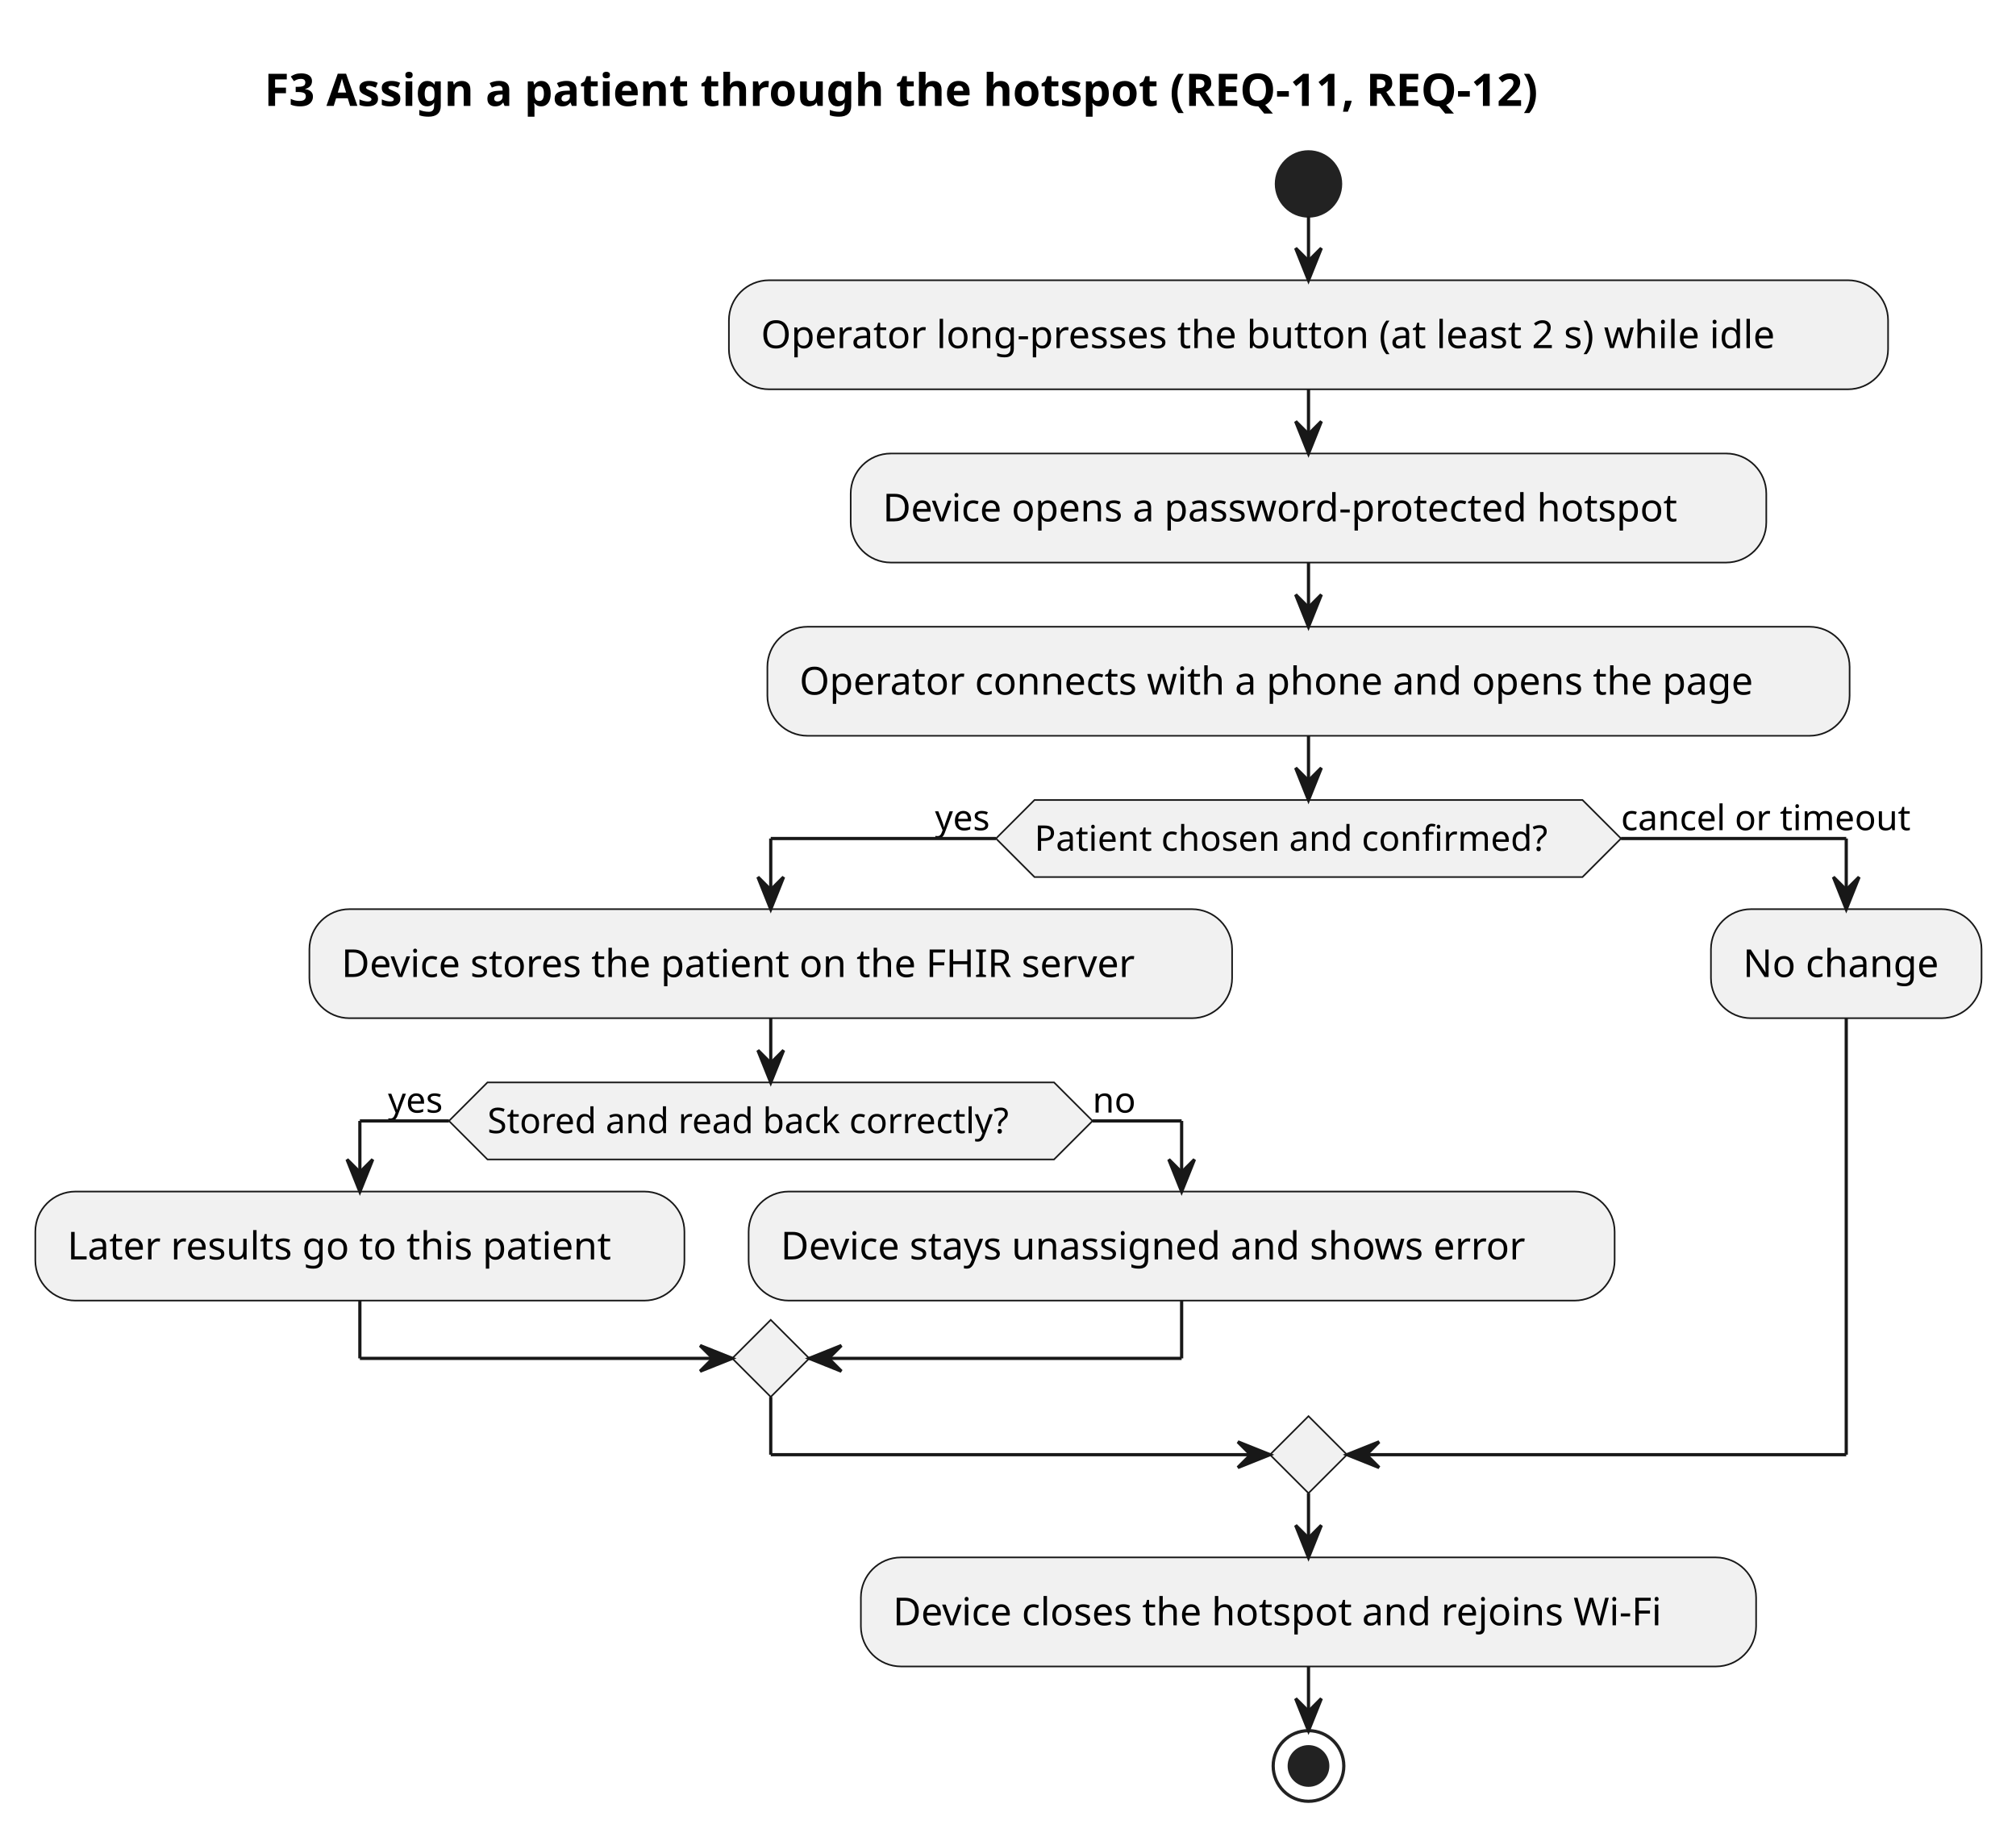
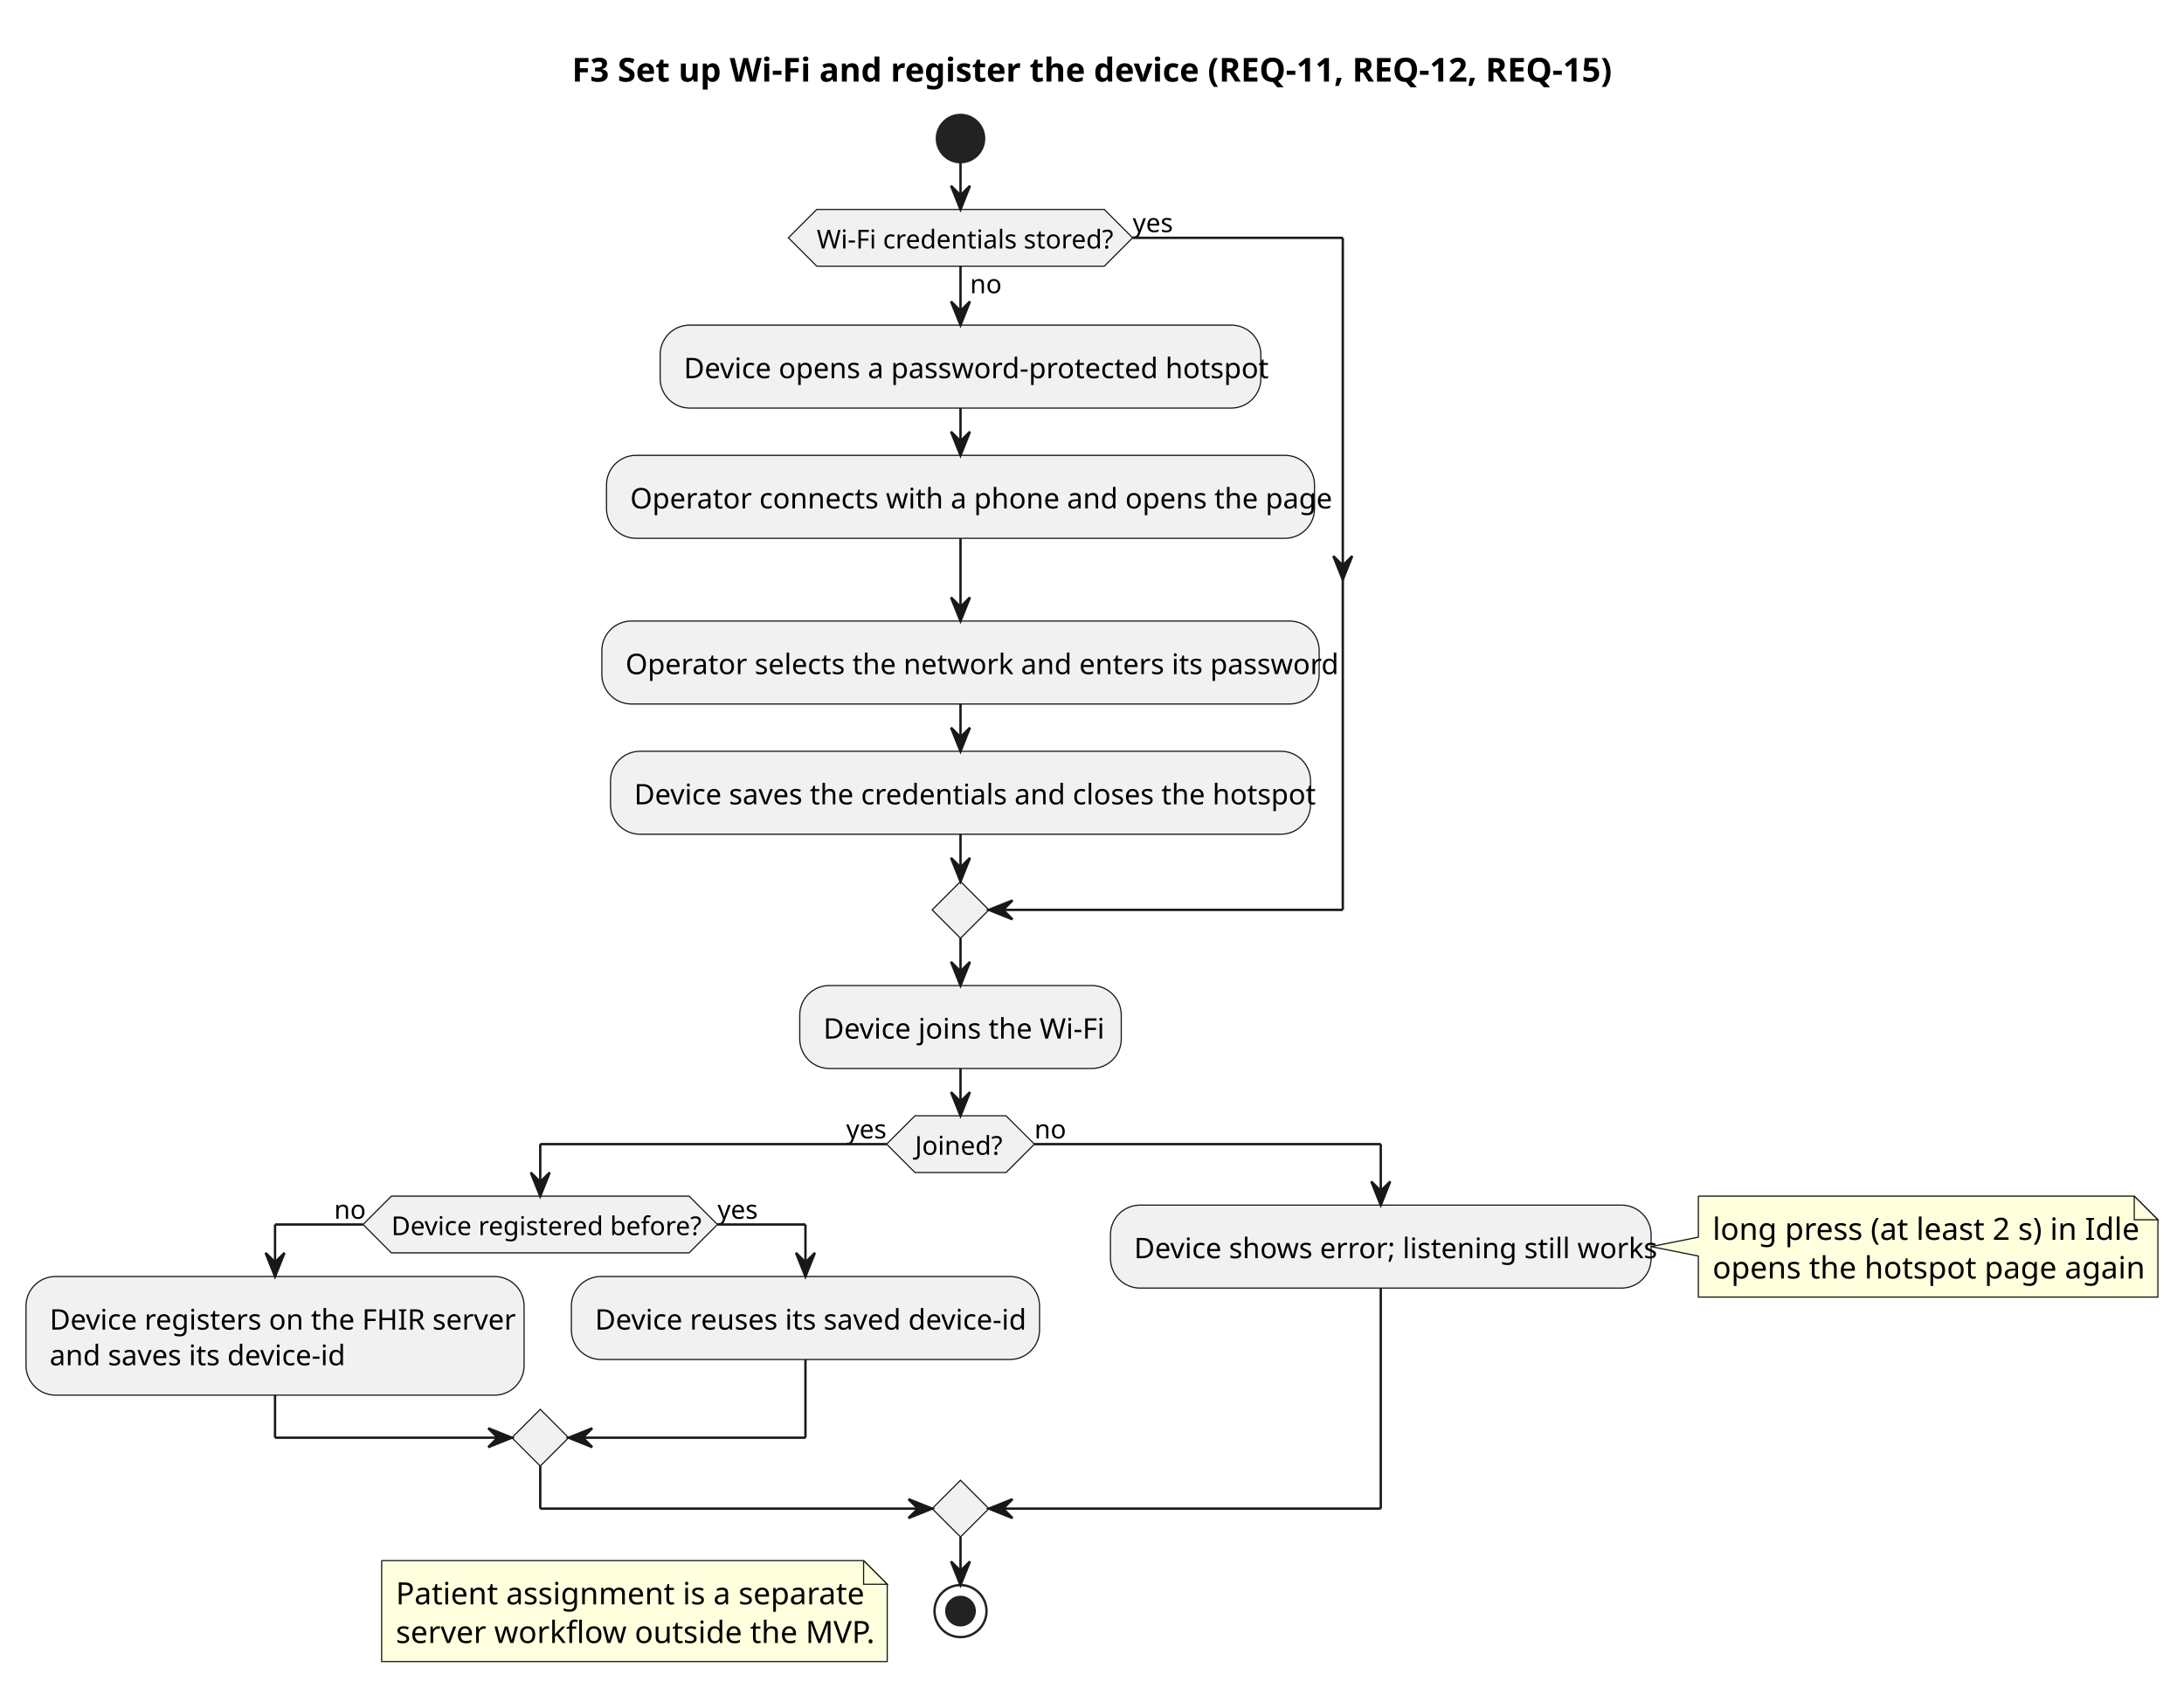
- <svg xmlns="http://www.w3.org/2000/svg" contentStyleType="text/css" data-diagram-type="ACTIVITY" height="572px" preserveAspectRatio="none" style="width:628px;height:572px;background:#FFFFFF;" version="1.1" viewBox="0 0 628 572" width="628px" zoomAndPan="magnify">
+ <svg xmlns="http://www.w3.org/2000/svg" contentStyleType="text/css" data-diagram-type="ACTIVITY" height="714px" preserveAspectRatio="none" style="width:924px;height:714px;background:#FFFFFF;" version="1.1" viewBox="0 0 924 714" width="924px" zoomAndPan="magnify">
  <defs />
  <g>
    <g class="title" data-source-line="3">
-       <text fill="#000000" font-family="sans-serif" font-size="14" font-weight="bold" lengthAdjust="spacing" textLength="460.571" x="82.347" y="32.995">F3 Assign a patient through the hotspot (REQ-11, REQ-12)</text>
+       <text fill="#000000" font-family="sans-serif" font-size="14" font-weight="bold" lengthAdjust="spacing" textLength="437.985" x="241.984" y="34.533">F3 Set up Wi-Fi and register the device (REQ-11, REQ-12, REQ-15)</text>
    </g>
-     <ellipse cx="407.606" cy="57.297" fill="#222222" rx="10" ry="10" style="stroke:#222222;stroke-width:1;" />
-     <rect fill="#F1F1F1" height="33.969" rx="12.5" ry="12.5" style="stroke:#181818;stroke-width:0.5;" width="361.092" x="227.06" y="87.297" />
-     <text fill="#000000" font-family="sans-serif" font-size="12" lengthAdjust="spacing" textLength="341.092" x="237.06" y="108.436">Operator long-presses the button (at least 2 s) while idle</text>
-     <rect fill="#F1F1F1" height="33.969" rx="12.5" ry="12.5" style="stroke:#181818;stroke-width:0.5;" width="285.213" x="265" y="141.266" />
-     <text fill="#000000" font-family="sans-serif" font-size="12" lengthAdjust="spacing" textLength="265.213" x="275" y="162.404">Device opens a password-protected hotspot</text>
-     <rect fill="#F1F1F1" height="33.969" rx="12.5" ry="12.5" style="stroke:#181818;stroke-width:0.5;" width="337.121" x="239.046" y="195.234" />
-     <text fill="#000000" font-family="sans-serif" font-size="12" lengthAdjust="spacing" textLength="317.121" x="249.046" y="216.373">Operator connects with a phone and opens the page</text>
-     <polygon fill="#F1F1F1" points="322.254,249.203,492.958,249.203,504.958,261.203,492.958,273.203,322.254,273.203,310.254,261.203,322.254,249.203" style="stroke:#181818;stroke-width:0.5;" />
-     <text fill="#000000" font-family="sans-serif" font-size="11" lengthAdjust="spacing" textLength="170.704" x="322.254" y="265.011">Patient chosen and confirmed?</text>
-     <text fill="#000000" font-family="sans-serif" font-size="11" lengthAdjust="spacing" textLength="19.008" x="291.246" y="258.609">yes</text>
-     <text fill="#000000" font-family="sans-serif" font-size="11" lengthAdjust="spacing" textLength="96.744" x="504.958" y="258.609">cancel or timeout</text>
-     <rect fill="#F1F1F1" height="33.969" rx="12.5" ry="12.5" style="stroke:#181818;stroke-width:0.5;" width="287.434" x="96.377" y="283.203" />
-     <text fill="#000000" font-family="sans-serif" font-size="12" lengthAdjust="spacing" textLength="267.434" x="106.377" y="304.342">Device stores the patient on the FHIR server</text>
-     <polygon fill="#F1F1F1" points="151.85,337.172,328.339,337.172,340.339,349.172,328.339,361.172,151.85,361.172,139.85,349.172,151.85,337.172" style="stroke:#181818;stroke-width:0.5;" />
-     <text fill="#000000" font-family="sans-serif" font-size="11" lengthAdjust="spacing" textLength="176.489" x="151.85" y="352.98">Stored and read back correctly?</text>
-     <text fill="#000000" font-family="sans-serif" font-size="11" lengthAdjust="spacing" textLength="19.008" x="120.842" y="346.578">yes</text>
-     <text fill="#000000" font-family="sans-serif" font-size="11" lengthAdjust="spacing" textLength="13.702" x="340.339" y="346.578">no</text>
-     <rect fill="#F1F1F1" height="33.969" rx="12.5" ry="12.5" style="stroke:#181818;stroke-width:0.5;" width="202.203" x="11" y="371.172" />
-     <text fill="#000000" font-family="sans-serif" font-size="12" lengthAdjust="spacing" textLength="182.203" x="21" y="392.31">Later results go to this patient</text>
-     <rect fill="#F1F1F1" height="33.969" rx="12.5" ry="12.5" style="stroke:#181818;stroke-width:0.5;" width="269.768" x="233.203" y="371.172" />
-     <text fill="#000000" font-family="sans-serif" font-size="12" lengthAdjust="spacing" textLength="249.768" x="243.203" y="392.31">Device stays unassigned and shows error</text>
-     <polygon fill="#F1F1F1" points="240.094,411.141,252.094,423.141,240.094,435.141,228.094,423.141,240.094,411.141" style="stroke:#181818;stroke-width:0.5;" />
-     <rect fill="#F1F1F1" height="33.969" rx="12.5" ry="12.5" style="stroke:#181818;stroke-width:0.5;" width="84.295" x="532.971" y="283.203" />
-     <text fill="#000000" font-family="sans-serif" font-size="12" lengthAdjust="spacing" textLength="64.295" x="542.971" y="304.342">No change</text>
-     <polygon fill="#F1F1F1" points="407.606,441.141,419.606,453.141,407.606,465.141,395.606,453.141,407.606,441.141" style="stroke:#181818;stroke-width:0.5;" />
-     <rect fill="#F1F1F1" height="33.969" rx="12.5" ry="12.5" style="stroke:#181818;stroke-width:0.5;" width="278.873" x="268.17" y="485.141" />
-     <text fill="#000000" font-family="sans-serif" font-size="12" lengthAdjust="spacing" textLength="258.873" x="278.17" y="506.279">Device closes the hotspot and rejoins Wi-Fi</text>
-     <ellipse cx="407.606" cy="550.109" fill="none" rx="11" ry="11" style="stroke:#222222;stroke-width:1;" />
-     <ellipse cx="407.606" cy="550.109" fill="#222222" rx="6" ry="6" style="stroke:#222222;stroke-width:1;" />
-     <line style="stroke:#181818;stroke-width:1;" x1="407.606" x2="407.606" y1="67.297" y2="87.297" />
-     <polygon fill="#181818" points="403.606,77.297,407.606,87.297,411.606,77.297,407.606,81.297" style="stroke:#181818;stroke-width:1;" />
-     <line style="stroke:#181818;stroke-width:1;" x1="407.606" x2="407.606" y1="121.266" y2="141.266" />
-     <polygon fill="#181818" points="403.606,131.266,407.606,141.266,411.606,131.266,407.606,135.266" style="stroke:#181818;stroke-width:1;" />
-     <line style="stroke:#181818;stroke-width:1;" x1="407.606" x2="407.606" y1="175.234" y2="195.234" />
-     <polygon fill="#181818" points="403.606,185.234,407.606,195.234,411.606,185.234,407.606,189.234" style="stroke:#181818;stroke-width:1;" />
-     <line style="stroke:#181818;stroke-width:1;" x1="139.85" x2="112.102" y1="349.172" y2="349.172" />
-     <line style="stroke:#181818;stroke-width:1;" x1="112.102" x2="112.102" y1="349.172" y2="371.172" />
-     <polygon fill="#181818" points="108.102,361.172,112.102,371.172,116.102,361.172,112.102,365.172" style="stroke:#181818;stroke-width:1;" />
-     <line style="stroke:#181818;stroke-width:1;" x1="340.339" x2="368.087" y1="349.172" y2="349.172" />
-     <line style="stroke:#181818;stroke-width:1;" x1="368.087" x2="368.087" y1="349.172" y2="371.172" />
-     <polygon fill="#181818" points="364.087,361.172,368.087,371.172,372.087,361.172,368.087,365.172" style="stroke:#181818;stroke-width:1;" />
-     <line style="stroke:#181818;stroke-width:1;" x1="112.102" x2="112.102" y1="405.141" y2="423.141" />
-     <line style="stroke:#181818;stroke-width:1;" x1="112.102" x2="228.094" y1="423.141" y2="423.141" />
-     <polygon fill="#181818" points="218.094,419.141,228.094,423.141,218.094,427.141,222.094,423.141" style="stroke:#181818;stroke-width:1;" />
-     <line style="stroke:#181818;stroke-width:1;" x1="368.087" x2="368.087" y1="405.141" y2="423.141" />
-     <line style="stroke:#181818;stroke-width:1;" x1="368.087" x2="252.094" y1="423.141" y2="423.141" />
-     <polygon fill="#181818" points="262.094,419.141,252.094,423.141,262.094,427.141,258.094,423.141" style="stroke:#181818;stroke-width:1;" />
-     <line style="stroke:#181818;stroke-width:1;" x1="240.094" x2="240.094" y1="317.172" y2="337.172" />
-     <polygon fill="#181818" points="236.094,327.172,240.094,337.172,244.094,327.172,240.094,331.172" style="stroke:#181818;stroke-width:1;" />
-     <line style="stroke:#181818;stroke-width:1;" x1="310.254" x2="240.094" y1="261.203" y2="261.203" />
-     <line style="stroke:#181818;stroke-width:1;" x1="240.094" x2="240.094" y1="261.203" y2="283.203" />
-     <polygon fill="#181818" points="236.094,273.203,240.094,283.203,244.094,273.203,240.094,277.203" style="stroke:#181818;stroke-width:1;" />
-     <line style="stroke:#181818;stroke-width:1;" x1="504.958" x2="575.118" y1="261.203" y2="261.203" />
-     <line style="stroke:#181818;stroke-width:1;" x1="575.118" x2="575.118" y1="261.203" y2="283.203" />
-     <polygon fill="#181818" points="571.118,273.203,575.118,283.203,579.118,273.203,575.118,277.203" style="stroke:#181818;stroke-width:1;" />
-     <line style="stroke:#181818;stroke-width:1;" x1="240.094" x2="240.094" y1="435.141" y2="453.141" />
-     <line style="stroke:#181818;stroke-width:1;" x1="240.094" x2="395.606" y1="453.141" y2="453.141" />
-     <polygon fill="#181818" points="385.606,449.141,395.606,453.141,385.606,457.141,389.606,453.141" style="stroke:#181818;stroke-width:1;" />
-     <line style="stroke:#181818;stroke-width:1;" x1="575.118" x2="575.118" y1="317.172" y2="453.141" />
-     <line style="stroke:#181818;stroke-width:1;" x1="575.118" x2="419.606" y1="453.141" y2="453.141" />
-     <polygon fill="#181818" points="429.606,449.141,419.606,453.141,429.606,457.141,425.606,453.141" style="stroke:#181818;stroke-width:1;" />
-     <line style="stroke:#181818;stroke-width:1;" x1="407.606" x2="407.606" y1="229.203" y2="249.203" />
-     <polygon fill="#181818" points="403.606,239.203,407.606,249.203,411.606,239.203,407.606,243.203" style="stroke:#181818;stroke-width:1;" />
-     <line style="stroke:#181818;stroke-width:1;" x1="407.606" x2="407.606" y1="465.141" y2="485.141" />
-     <polygon fill="#181818" points="403.606,475.141,407.606,485.141,411.606,475.141,407.606,479.141" style="stroke:#181818;stroke-width:1;" />
-     <line style="stroke:#181818;stroke-width:1;" x1="407.606" x2="407.606" y1="519.109" y2="539.109" />
-     <polygon fill="#181818" points="403.606,529.109,407.606,539.109,411.606,529.109,407.606,533.109" style="stroke:#181818;stroke-width:1;" />
+     <ellipse cx="406.368" cy="58.609" fill="#222222" rx="10" ry="10" style="stroke:#222222;stroke-width:1;" />
+     <rect fill="#F1F1F1" height="35.094" rx="12.5" ry="12.5" style="stroke:#181818;stroke-width:0.5;" width="254.135" x="279.301" y="137.527" />
+     <text fill="#000000" font-family="sans-serif" font-size="12" lengthAdjust="spacing" textLength="234.135" x="289.301" y="159.984">Device opens a password-protected hotspot</text>
+     <rect fill="#F1F1F1" height="35.094" rx="12.5" ry="12.5" style="stroke:#181818;stroke-width:0.5;" width="299.533" x="256.602" y="192.621" />
+     <text fill="#000000" font-family="sans-serif" font-size="12" lengthAdjust="spacing" textLength="279.533" x="266.602" y="215.078">Operator connects with a phone and opens the page</text>
+     <rect fill="#F1F1F1" height="35.094" rx="12.5" ry="12.5" style="stroke:#181818;stroke-width:0.5;" width="303.471" x="254.633" y="262.715" />
+     <text fill="#000000" font-family="sans-serif" font-size="12" lengthAdjust="spacing" textLength="283.471" x="264.633" y="285.172">Operator selects the network and enters its password</text>
+     <rect fill="#F1F1F1" height="35.094" rx="12.5" ry="12.5" style="stroke:#181818;stroke-width:0.5;" width="296.158" x="258.289" y="317.809" />
+     <text fill="#000000" font-family="sans-serif" font-size="12" lengthAdjust="spacing" textLength="276.158" x="268.289" y="340.266">Device saves the credentials and closes the hotspot</text>
+     <polygon fill="#F1F1F1" points="345.543,88.609,467.193,88.609,479.193,100.609,467.193,112.609,345.543,112.609,333.543,100.609,345.543,88.609" style="stroke:#181818;stroke-width:0.5;" />
+     <text fill="#000000" font-family="sans-serif" font-size="11" lengthAdjust="spacing" textLength="12.235" x="410.368" y="124.028">no</text>
+     <text fill="#000000" font-family="sans-serif" font-size="11" lengthAdjust="spacing" textLength="121.65" x="345.543" y="105.11">Wi-Fi credentials stored?</text>
+     <text fill="#000000" font-family="sans-serif" font-size="11" lengthAdjust="spacing" textLength="17.118" x="479.193" y="98.192">yes</text>
+     <polygon fill="#F1F1F1" points="406.368,372.902,418.368,384.902,406.368,396.902,394.368,384.902,406.368,372.902" style="stroke:#181818;stroke-width:0.5;" />
+     <rect fill="#F1F1F1" height="35.094" rx="12.5" ry="12.5" style="stroke:#181818;stroke-width:0.5;" width="136.027" x="338.355" y="416.902" />
+     <text fill="#000000" font-family="sans-serif" font-size="12" lengthAdjust="spacing" textLength="116.027" x="348.355" y="439.359">Device joins the Wi-Fi</text>
+     <polygon fill="#F1F1F1" points="387.102,471.996,425.635,471.996,437.635,483.996,425.635,495.996,387.102,495.996,375.102,483.996,387.102,471.996" style="stroke:#181818;stroke-width:0.5;" />
+     <text fill="#000000" font-family="sans-serif" font-size="11" lengthAdjust="spacing" textLength="38.532" x="387.102" y="488.497">Joined?</text>
+     <text fill="#000000" font-family="sans-serif" font-size="11" lengthAdjust="spacing" textLength="17.118" x="357.985" y="481.579">yes</text>
+     <text fill="#000000" font-family="sans-serif" font-size="11" lengthAdjust="spacing" textLength="12.235" x="437.635" y="481.579">no</text>
+     <polygon fill="#F1F1F1" points="165.587,505.996,291.545,505.996,303.545,517.996,291.545,529.996,165.587,529.996,153.587,517.996,165.587,505.996" style="stroke:#181818;stroke-width:0.5;" />
+     <text fill="#000000" font-family="sans-serif" font-size="11" lengthAdjust="spacing" textLength="125.957" x="165.587" y="522.497">Device registered before?</text>
+     <text fill="#000000" font-family="sans-serif" font-size="11" lengthAdjust="spacing" textLength="12.235" x="141.352" y="515.579">no</text>
+     <text fill="#000000" font-family="sans-serif" font-size="11" lengthAdjust="spacing" textLength="17.118" x="303.545" y="515.579">yes</text>
+     <rect fill="#F1F1F1" height="50.188" rx="12.5" ry="12.5" style="stroke:#181818;stroke-width:0.5;" width="210.728" x="11" y="539.996" />
+     <text fill="#000000" font-family="sans-serif" font-size="12" lengthAdjust="spacing" textLength="190.728" x="21" y="562.453">Device registers on the FHIR server</text>
+     <text fill="#000000" font-family="sans-serif" font-size="12" lengthAdjust="spacing" textLength="121.394" x="21" y="577.547">and saves its device-id</text>
+     <rect fill="#F1F1F1" height="35.094" rx="12.5" ry="12.5" style="stroke:#181818;stroke-width:0.5;" width="198.078" x="241.728" y="539.996" />
+     <text fill="#000000" font-family="sans-serif" font-size="12" lengthAdjust="spacing" textLength="178.078" x="251.728" y="562.453">Device reuses its saved device-id</text>
+     <polygon fill="#F1F1F1" points="228.566,596.184,240.566,608.184,228.566,620.184,216.566,608.184,228.566,596.184" style="stroke:#181818;stroke-width:0.5;" />
+     <path d="M718.535,505.996 L718.535,523.348 L698.535,527.348 L718.535,531.348 L718.535,548.699 A0,0 0 0 0 718.535,548.699 L912.953,548.699 A0,0 0 0 0 912.953,548.699 L912.953,515.996 L902.953,505.996 L718.535,505.996 A0,0 0 0 0 718.535,505.996" fill="#FEFFDD" style="stroke:#181818;stroke-width:0.5;" />
+     <path d="M902.953,505.996 L902.953,515.996 L912.953,515.996 L902.953,505.996" fill="#FEFFDD" style="stroke:#181818;stroke-width:0.5;" />
+     <text fill="#000000" font-family="sans-serif" font-size="13" lengthAdjust="spacing" textLength="173.418" x="724.535" y="524.491">long press (at least 2 s) in Idle</text>
+     <text fill="#000000" font-family="sans-serif" font-size="13" lengthAdjust="spacing" textLength="171.31" x="724.535" y="540.843">opens the hotspot page again</text>
+     <rect fill="#F1F1F1" height="35.094" rx="12.5" ry="12.5" style="stroke:#181818;stroke-width:0.5;" width="228.728" x="469.807" y="509.801" />
+     <text fill="#000000" font-family="sans-serif" font-size="12" lengthAdjust="spacing" textLength="208.728" x="479.807" y="532.258">Device shows error; listening still works</text>
+     <polygon fill="#F1F1F1" points="406.368,626.184,418.368,638.184,406.368,650.184,394.368,638.184,406.368,626.184" style="stroke:#181818;stroke-width:0.5;" />
+     <path d="M161.463,660.184 L161.463,702.887 L375.368,702.887 L375.368,670.184 L365.368,660.184 L161.463,660.184" fill="#FEFFDD" style="stroke:#181818;stroke-width:0.5;" />
+     <path d="M365.368,660.184 L365.368,670.184 L375.368,670.184 L365.368,660.184" fill="#FEFFDD" style="stroke:#181818;stroke-width:0.5;" />
+     <text fill="#000000" font-family="sans-serif" font-size="13" lengthAdjust="spacing" textLength="188.608" x="167.463" y="678.679">Patient assignment is a separate</text>
+     <text fill="#000000" font-family="sans-serif" font-size="13" lengthAdjust="spacing" textLength="192.905" x="167.463" y="695.03">server workflow outside the MVP.</text>
+     <ellipse cx="406.368" cy="681.535" fill="none" rx="11" ry="11" style="stroke:#222222;stroke-width:1;" />
+     <ellipse cx="406.368" cy="681.535" fill="#222222" rx="6" ry="6" style="stroke:#222222;stroke-width:1;" />
+     <line style="stroke:#181818;stroke-width:1;" x1="406.368" x2="406.368" y1="172.621" y2="192.621" />
+     <polygon fill="#181818" points="402.368,182.621,406.368,192.621,410.368,182.621,406.368,186.621" style="stroke:#181818;stroke-width:1;" />
+     <line style="stroke:#181818;stroke-width:1;" x1="406.368" x2="406.368" y1="227.715" y2="262.715" />
+     <polygon fill="#181818" points="402.368,252.715,406.368,262.715,410.368,252.715,406.368,256.715" style="stroke:#181818;stroke-width:1;" />
+     <line style="stroke:#181818;stroke-width:1;" x1="406.368" x2="406.368" y1="297.809" y2="317.809" />
+     <polygon fill="#181818" points="402.368,307.809,406.368,317.809,410.368,307.809,406.368,311.809" style="stroke:#181818;stroke-width:1;" />
+     <line style="stroke:#181818;stroke-width:1;" x1="406.368" x2="406.368" y1="112.609" y2="137.527" />
+     <polygon fill="#181818" points="402.368,127.527,406.368,137.527,410.368,127.527,406.368,131.527" style="stroke:#181818;stroke-width:1;" />
+     <line style="stroke:#181818;stroke-width:1;" x1="479.193" x2="568.104" y1="100.609" y2="100.609" />
+     <polygon fill="#181818" points="564.104,235.215,568.104,245.215,572.104,235.215,568.104,239.215" style="stroke:#181818;stroke-width:1;" />
+     <line style="stroke:#181818;stroke-width:1;" x1="568.104" x2="568.104" y1="100.609" y2="384.902" />
+     <line style="stroke:#181818;stroke-width:1;" x1="568.104" x2="418.368" y1="384.902" y2="384.902" />
+     <polygon fill="#181818" points="428.368,380.902,418.368,384.902,428.368,388.902,424.368,384.902" style="stroke:#181818;stroke-width:1;" />
+     <line style="stroke:#181818;stroke-width:1;" x1="406.368" x2="406.368" y1="352.902" y2="372.902" />
+     <polygon fill="#181818" points="402.368,362.902,406.368,372.902,410.368,362.902,406.368,366.902" style="stroke:#181818;stroke-width:1;" />
+     <line style="stroke:#181818;stroke-width:1;" x1="406.368" x2="406.368" y1="68.609" y2="88.609" />
+     <polygon fill="#181818" points="402.368,78.609,406.368,88.609,410.368,78.609,406.368,82.609" style="stroke:#181818;stroke-width:1;" />
+     <line style="stroke:#181818;stroke-width:1;" x1="406.368" x2="406.368" y1="396.902" y2="416.902" />
+     <polygon fill="#181818" points="402.368,406.902,406.368,416.902,410.368,406.902,406.368,410.902" style="stroke:#181818;stroke-width:1;" />
+     <line style="stroke:#181818;stroke-width:1;" x1="153.587" x2="116.364" y1="517.996" y2="517.996" />
+     <line style="stroke:#181818;stroke-width:1;" x1="116.364" x2="116.364" y1="517.996" y2="539.996" />
+     <polygon fill="#181818" points="112.364,529.996,116.364,539.996,120.364,529.996,116.364,533.996" style="stroke:#181818;stroke-width:1;" />
+     <line style="stroke:#181818;stroke-width:1;" x1="303.545" x2="340.768" y1="517.996" y2="517.996" />
+     <line style="stroke:#181818;stroke-width:1;" x1="340.768" x2="340.768" y1="517.996" y2="539.996" />
+     <polygon fill="#181818" points="336.768,529.996,340.768,539.996,344.768,529.996,340.768,533.996" style="stroke:#181818;stroke-width:1;" />
+     <line style="stroke:#181818;stroke-width:1;" x1="116.364" x2="116.364" y1="590.184" y2="608.184" />
+     <line style="stroke:#181818;stroke-width:1;" x1="116.364" x2="216.566" y1="608.184" y2="608.184" />
+     <polygon fill="#181818" points="206.566,604.184,216.566,608.184,206.566,612.184,210.566,608.184" style="stroke:#181818;stroke-width:1;" />
+     <line style="stroke:#181818;stroke-width:1;" x1="340.768" x2="340.768" y1="575.09" y2="608.184" />
+     <line style="stroke:#181818;stroke-width:1;" x1="340.768" x2="240.566" y1="608.184" y2="608.184" />
+     <polygon fill="#181818" points="250.566,604.184,240.566,608.184,250.566,612.184,246.566,608.184" style="stroke:#181818;stroke-width:1;" />
+     <line style="stroke:#181818;stroke-width:1;" x1="375.102" x2="228.566" y1="483.996" y2="483.996" />
+     <line style="stroke:#181818;stroke-width:1;" x1="228.566" x2="228.566" y1="483.996" y2="505.996" />
+     <polygon fill="#181818" points="224.566,495.996,228.566,505.996,232.566,495.996,228.566,499.996" style="stroke:#181818;stroke-width:1;" />
+     <line style="stroke:#181818;stroke-width:1;" x1="437.635" x2="584.171" y1="483.996" y2="483.996" />
+     <line style="stroke:#181818;stroke-width:1;" x1="584.171" x2="584.171" y1="483.996" y2="509.801" />
+     <polygon fill="#181818" points="580.171,499.801,584.171,509.801,588.171,499.801,584.171,503.801" style="stroke:#181818;stroke-width:1;" />
+     <line style="stroke:#181818;stroke-width:1;" x1="228.566" x2="228.566" y1="620.184" y2="638.184" />
+     <line style="stroke:#181818;stroke-width:1;" x1="228.566" x2="394.368" y1="638.184" y2="638.184" />
+     <polygon fill="#181818" points="384.368,634.184,394.368,638.184,384.368,642.184,388.368,638.184" style="stroke:#181818;stroke-width:1;" />
+     <line style="stroke:#181818;stroke-width:1;" x1="584.171" x2="584.171" y1="544.894" y2="638.184" />
+     <line style="stroke:#181818;stroke-width:1;" x1="584.171" x2="418.368" y1="638.184" y2="638.184" />
+     <polygon fill="#181818" points="428.368,634.184,418.368,638.184,428.368,642.184,424.368,638.184" style="stroke:#181818;stroke-width:1;" />
+     <line style="stroke:#181818;stroke-width:1;" x1="406.368" x2="406.368" y1="451.996" y2="471.996" />
+     <polygon fill="#181818" points="402.368,461.996,406.368,471.996,410.368,461.996,406.368,465.996" style="stroke:#181818;stroke-width:1;" />
+     <line style="stroke:#181818;stroke-width:1;" x1="406.368" x2="406.368" y1="650.184" y2="670.535" />
+     <polygon fill="#181818" points="402.368,660.535,406.368,670.535,410.368,660.535,406.368,664.535" style="stroke:#181818;stroke-width:1;" />
  </g>
</svg>
